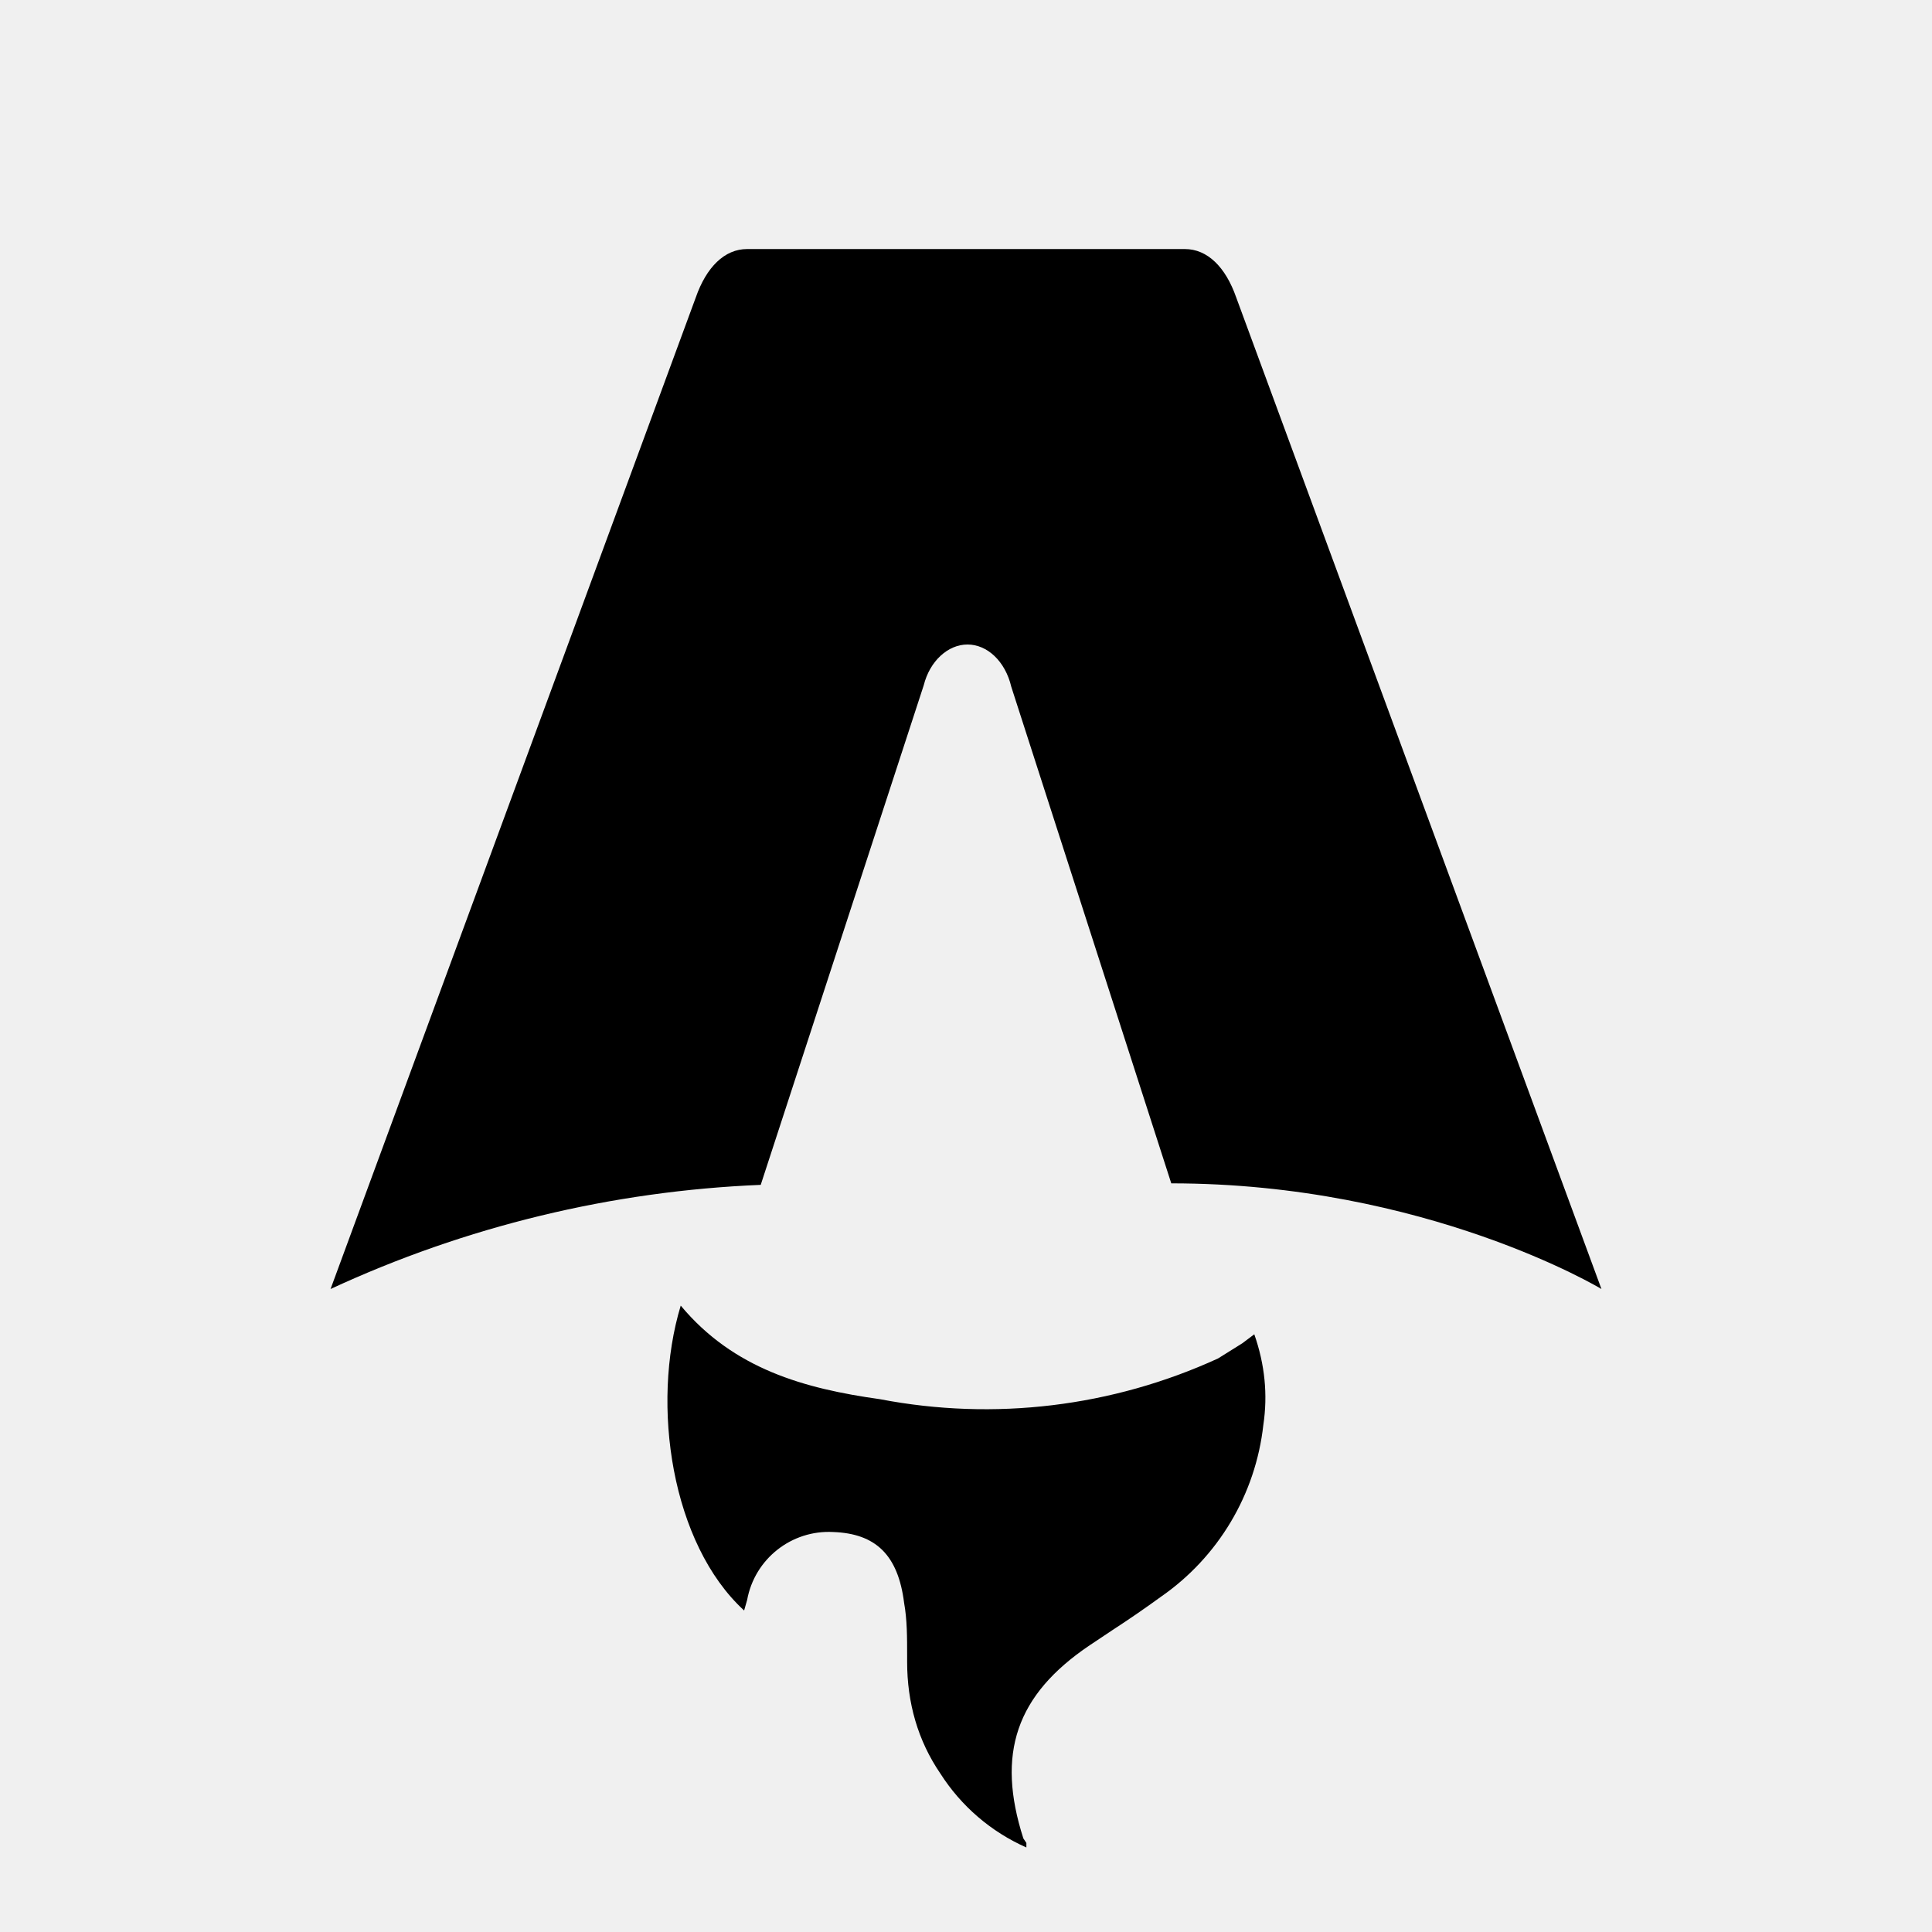
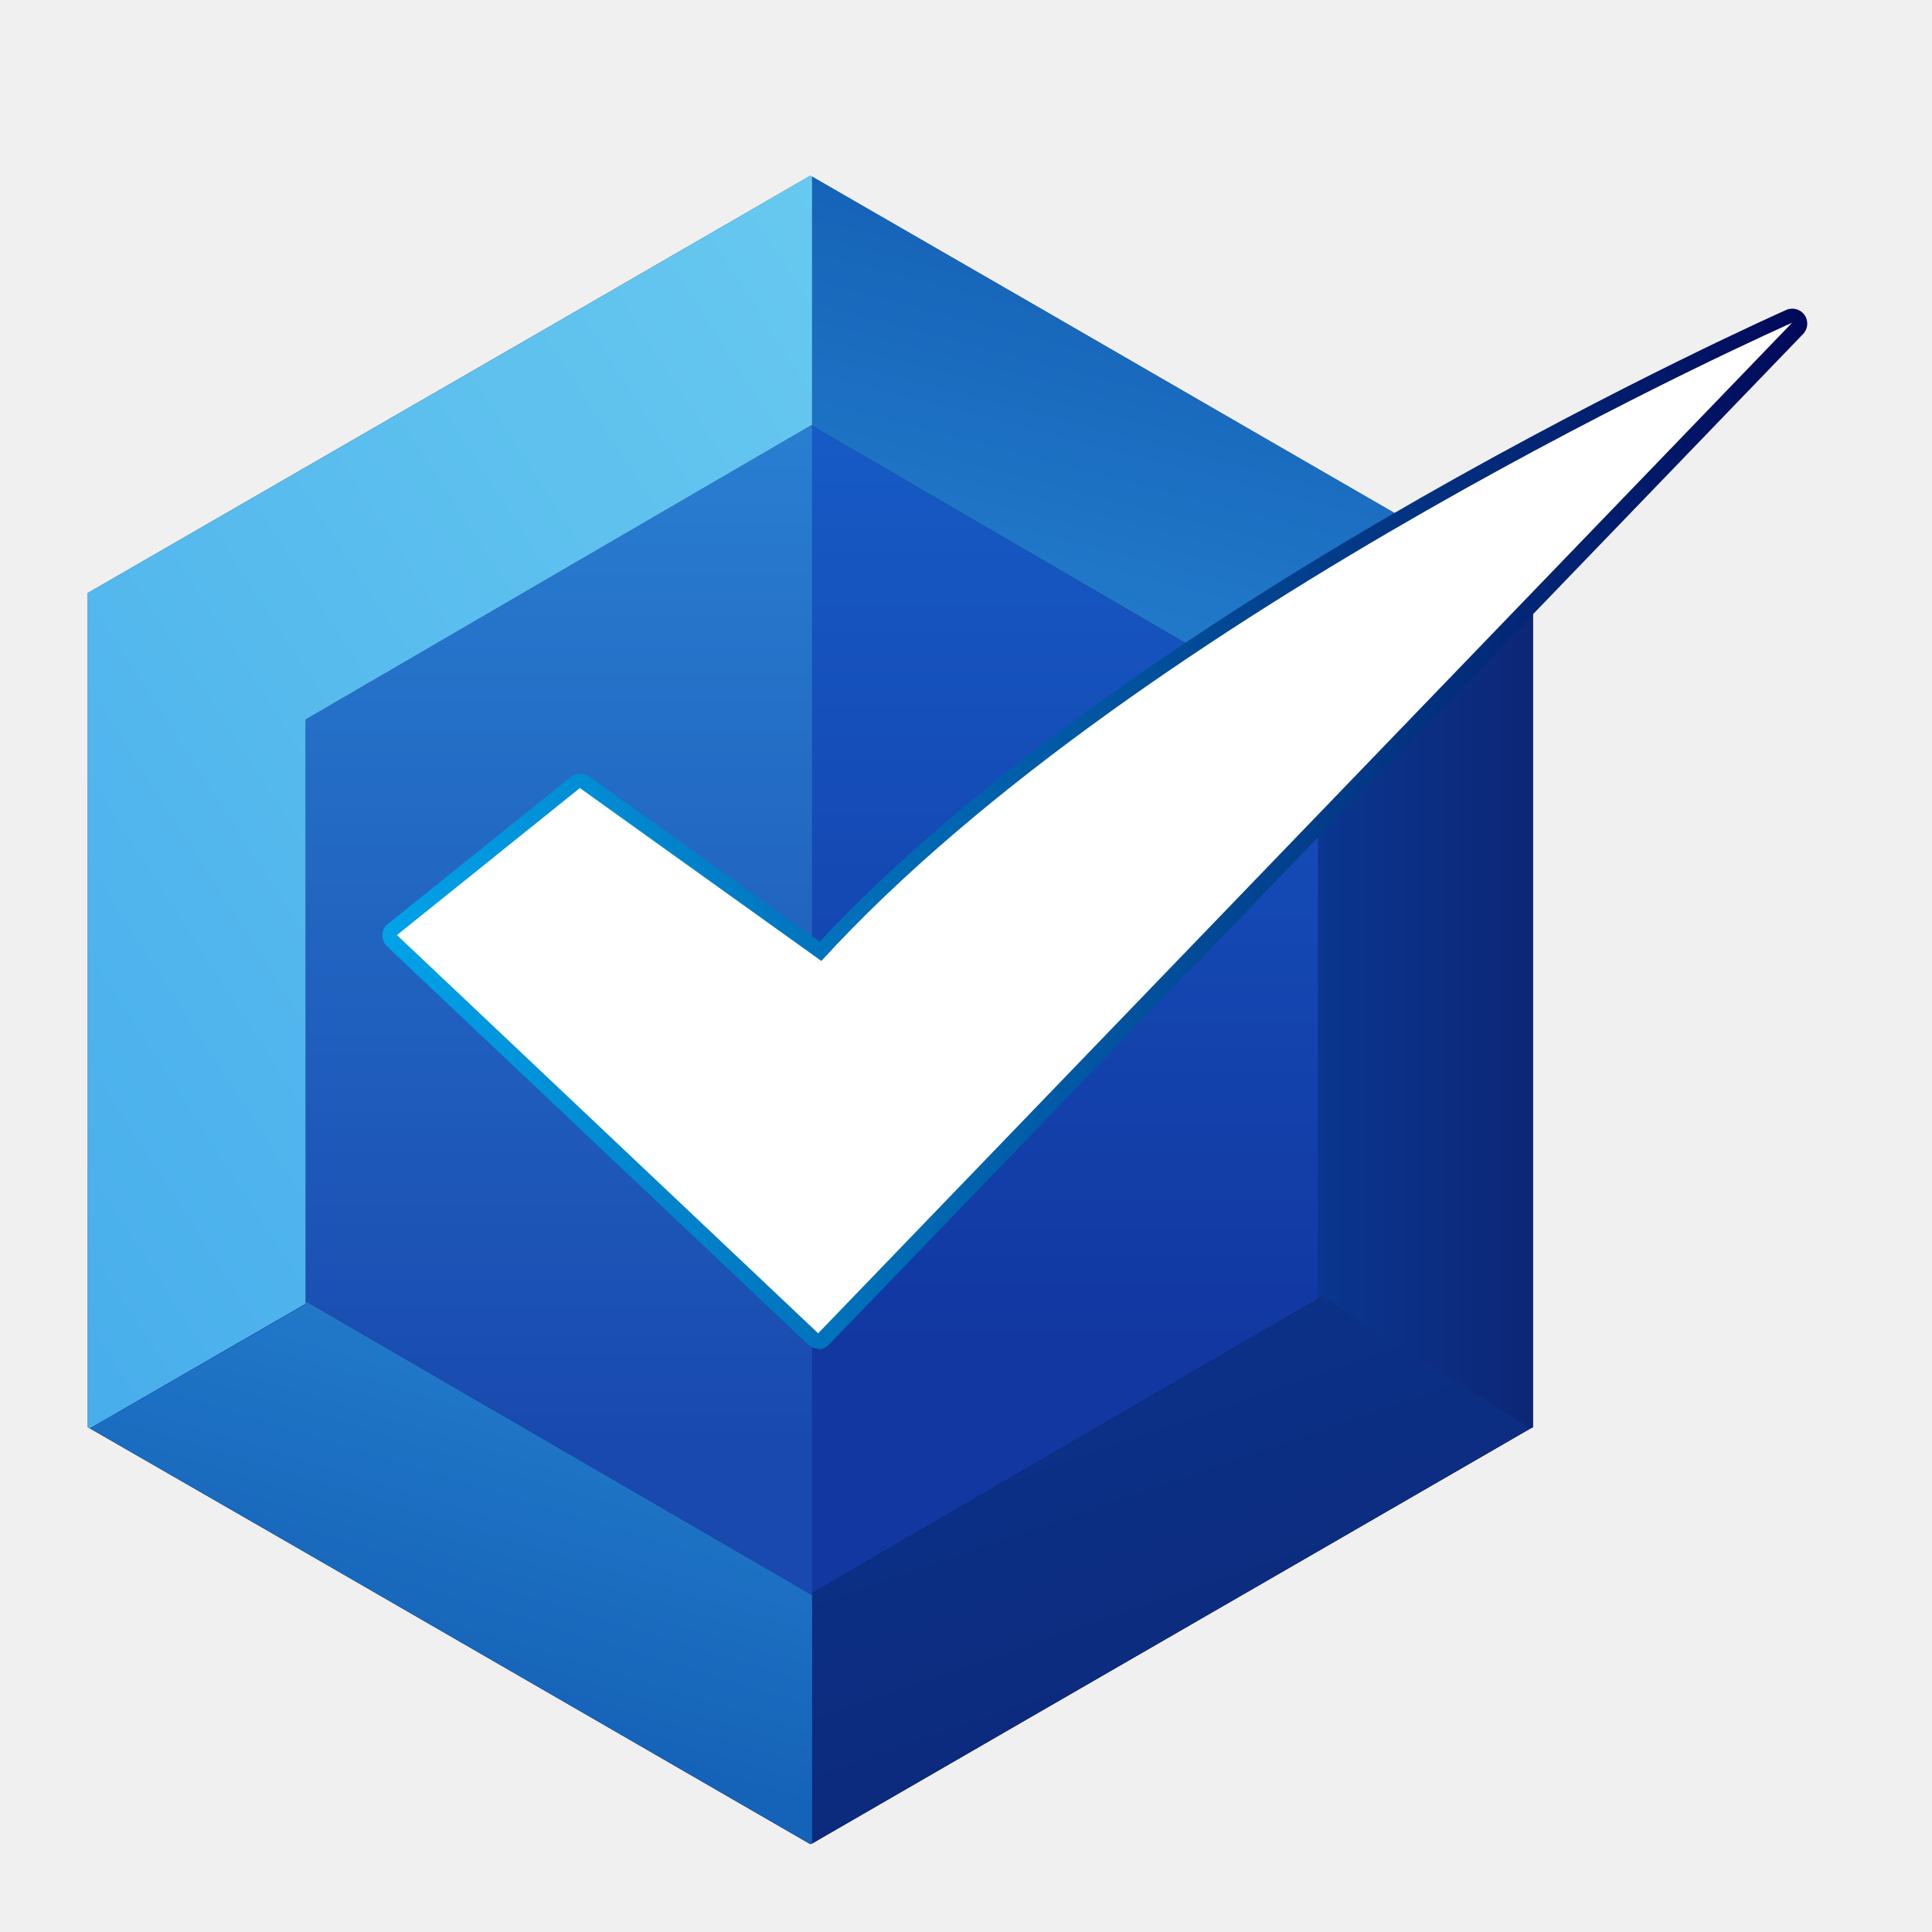
- <svg xmlns="http://www.w3.org/2000/svg" fill="none" viewBox="0 0 128 128">
-   <path d="M50.4 78.5a75.1 75.1 0 0 0-28.5 6.9l24.2-65.7c.7-2 1.9-3.2 3.4-3.2h29c1.5 0 2.7 1.2 3.4 3.2l24.2 65.7s-11.6-7-28.5-7L67 45.5c-.4-1.7-1.6-2.8-2.9-2.8-1.3 0-2.5 1.1-2.9 2.7L50.4 78.5Zm-1.1 28.2Zm-4.2-20.2c-2 6.6-.6 15.8 4.2 20.2a17.5 17.5 0 0 1 .2-.7 5.5 5.5 0 0 1 5.7-4.5c2.8.1 4.3 1.5 4.7 4.7.2 1.1.2 2.3.2 3.5v.4c0 2.7.7 5.2 2.2 7.4a13 13 0 0 0 5.7 4.9v-.3l-.2-.3c-1.8-5.6-.5-9.5 4.4-12.8l1.5-1a73 73 0 0 0 3.2-2.2 16 16 0 0 0 6.8-11.4c.3-2 .1-4-.6-6l-.8.6-1.6 1a37 37 0 0 1-22.4 2.7c-5-.7-9.7-2-13.2-6.2Z" />
-   <style>
-         path { fill: #000; }
-         @media (prefers-color-scheme: dark) {
-             path { fill: #FFF; }
-         }
-     </style>
+ <svg xmlns="http://www.w3.org/2000/svg" xmlns:xlink="http://www.w3.org/1999/xlink" viewBox="-2 -4 44 44">
+   <defs>
+     <linearGradient id="linear-gradient" x1="0.5" y1="-0.361" x2="0.5" y2="0.785" gradientUnits="objectBoundingBox">
+       <stop offset="0" stop-color="#196bd7" />
+       <stop offset="1" stop-color="#1237a1" />
+     </linearGradient>
+     <linearGradient id="linear-gradient-2" x1="0.16" y1="1.369" x2="0.566" y2="0.195" gradientUnits="objectBoundingBox">
+       <stop offset="0" stop-color="#2d8dda" />
+       <stop offset="1" stop-color="#1563b8" />
+     </linearGradient>
+     <linearGradient id="linear-gradient-3" x1="0.5" y1="-0.227" x2="0.5" y2="0.866" gradientUnits="objectBoundingBox">
+       <stop offset="0" stop-color="#2d8dda" />
+       <stop offset="1" stop-color="#1949af" />
+     </linearGradient>
+     <linearGradient id="linear-gradient-4" x1="1.093" y1="-0.403" x2="-0.086" y2="0.926" gradientUnits="objectBoundingBox">
+       <stop offset="0" stop-color="#6fd0f0" />
+       <stop offset="1" stop-color="#48aeec" />
+     </linearGradient>
+     <linearGradient id="linear-gradient-5" y1="0.5" x2="1" y2="0.5" gradientUnits="objectBoundingBox">
+       <stop offset="0" stop-color="#0a368f" />
+       <stop offset="1" stop-color="#0d2676" />
+     </linearGradient>
+     <linearGradient id="linear-gradient-6" x1="0.096" y1="-0.261" x2="0.73" y2="1.123" xlink:href="#linear-gradient-5" />
+     <linearGradient id="linear-gradient-7" x1="0.911" y1="-0.4" x2="0.46" y2="0.716" xlink:href="#linear-gradient-2" />
+     <linearGradient id="linear-gradient-8" y1="0.499" x2="1" y2="0.499" gradientUnits="objectBoundingBox">
+       <stop offset="0" stop-color="#01a2e8" />
+       <stop offset="1" stop-color="#02095a" />
+     </linearGradient>
+   </defs>
+   <g transform="translate(-39.968 -25.607)">
+     <g transform="translate(7.768 7.537)">
+       <g transform="translate(32.2 18.07)">
+         <path d="M-414.259-192.769l-6.58-3.8-4.911-2.828,4.911-2.835v-.072l.057.036,11.434,6.644.043.028v-.05l11.384-6.622-11.384,6.622v.05l-.043-.028-11.434-6.644-.057-.036v.072l-4.911,2.835-.05-.028v-19l4.962-2.864,6.6-3.809,4.89-2.828.043.022,4.876,2.813,6.651,3.845,4.89,2.821v.057l-4.89,2.821v0l4.89-2.821v18.944l-.057.028-4.833,2.793-6.659,3.844-4.868,2.814-.043.014Zm4.911-16.1.043.029v0Zm.043-13.36-.021-.014Zm0,0v0Z" transform="translate(425.8 227.93)" fill="#02095a" />
+         <g>
+           <path d="M55.223,44.71v-.05l-.043.021Z" transform="translate(-38.727 -25.623)" fill="#02095a" />
+           <path d="M66.746,32.724,55.24,26.03V52.614l11.384-6.623.143-.086V32.739Z" transform="translate(-38.744 -20.331)" fill="url(#linear-gradient)" />
+           <path d="M71.331,35.36l-.021.014.021.014Z" transform="translate(-43.309 -22.981)" fill="#e6007e" />
+           <path d="M55.231,26l-.021.007.021.014Z" transform="translate(-38.736 -20.322)" fill="#e6007e" />
+           <path d="M66.767,24.758l-6.651-3.845L55.24,18.1v5.678l11.506,6.694.021-.014,4.89-2.821v-.057Z" transform="translate(-38.744 -18.079)" fill="url(#linear-gradient-2)" />
+           <path d="M50.664,26.024l-.021-.014-11.513,6.7V45.95l.057.036,11.434,6.644.043.029V39.413l-.043-.029.043-.021Z" transform="translate(-34.168 -20.325)" fill="url(#linear-gradient-3)" />
+           <path d="M71.283,53.962V53.79l-.143.086Z" transform="translate(-43.26 -28.216)" fill="#ca9e67" />
+           <path d="M48.653,18.07,43.763,20.9l-6.6,3.809L32.2,27.571v19l.05.029,4.911-2.835V30.456l11.513-6.7.021-.007V18.091Z" transform="translate(-32.2 -18.07)" fill="url(#linear-gradient-4)" />
+           <path d="M71.34,34.241V47.608l4.833,2.785.057-.029V31.42Z" transform="translate(-43.317 -21.862)" fill="url(#linear-gradient-5)" />
+           <path d="M66.817,53.71l-.193.143L55.24,60.476v5.7l4.869-2.814,6.658-3.845L71.6,56.724Z" transform="translate(-38.744 -28.193)" fill="url(#linear-gradient-6)" />
+           <path d="M48.673,60.54,37.239,53.9l-.057-.036v.072L32.27,56.767l4.911,2.828,6.58,3.8,4.912,2.835.043-.014V60.569Z" transform="translate(-32.22 -28.236)" fill="url(#linear-gradient-7)" />
+         </g>
+       </g>
+       <g transform="translate(38.909 21.099)">
+         <path d="M51.5,45.984a.33.33,0,0,1-.236-.093l-9.587-9.064a.356.356,0,0,1-.107-.265.312.312,0,0,1,.129-.251l4.16-3.344a.355.355,0,0,1,.415-.014l5.255,3.766C58.868,28.856,73.4,22.393,73.545,22.329a.341.341,0,0,1,.379.551L51.744,45.891A.332.332,0,0,1,51.5,46Z" transform="translate(-41.57 -22.301)" fill="url(#linear-gradient-8)" />
+         <path d="M42.04,36.7l9.587,9.064L73.807,22.75S59.008,29.287,51.7,37.284l-5.5-3.938L42.04,36.69Z" transform="translate(-41.703 -22.428)" fill="#fff" />
+       </g>
+     </g>
+   </g>
</svg>
